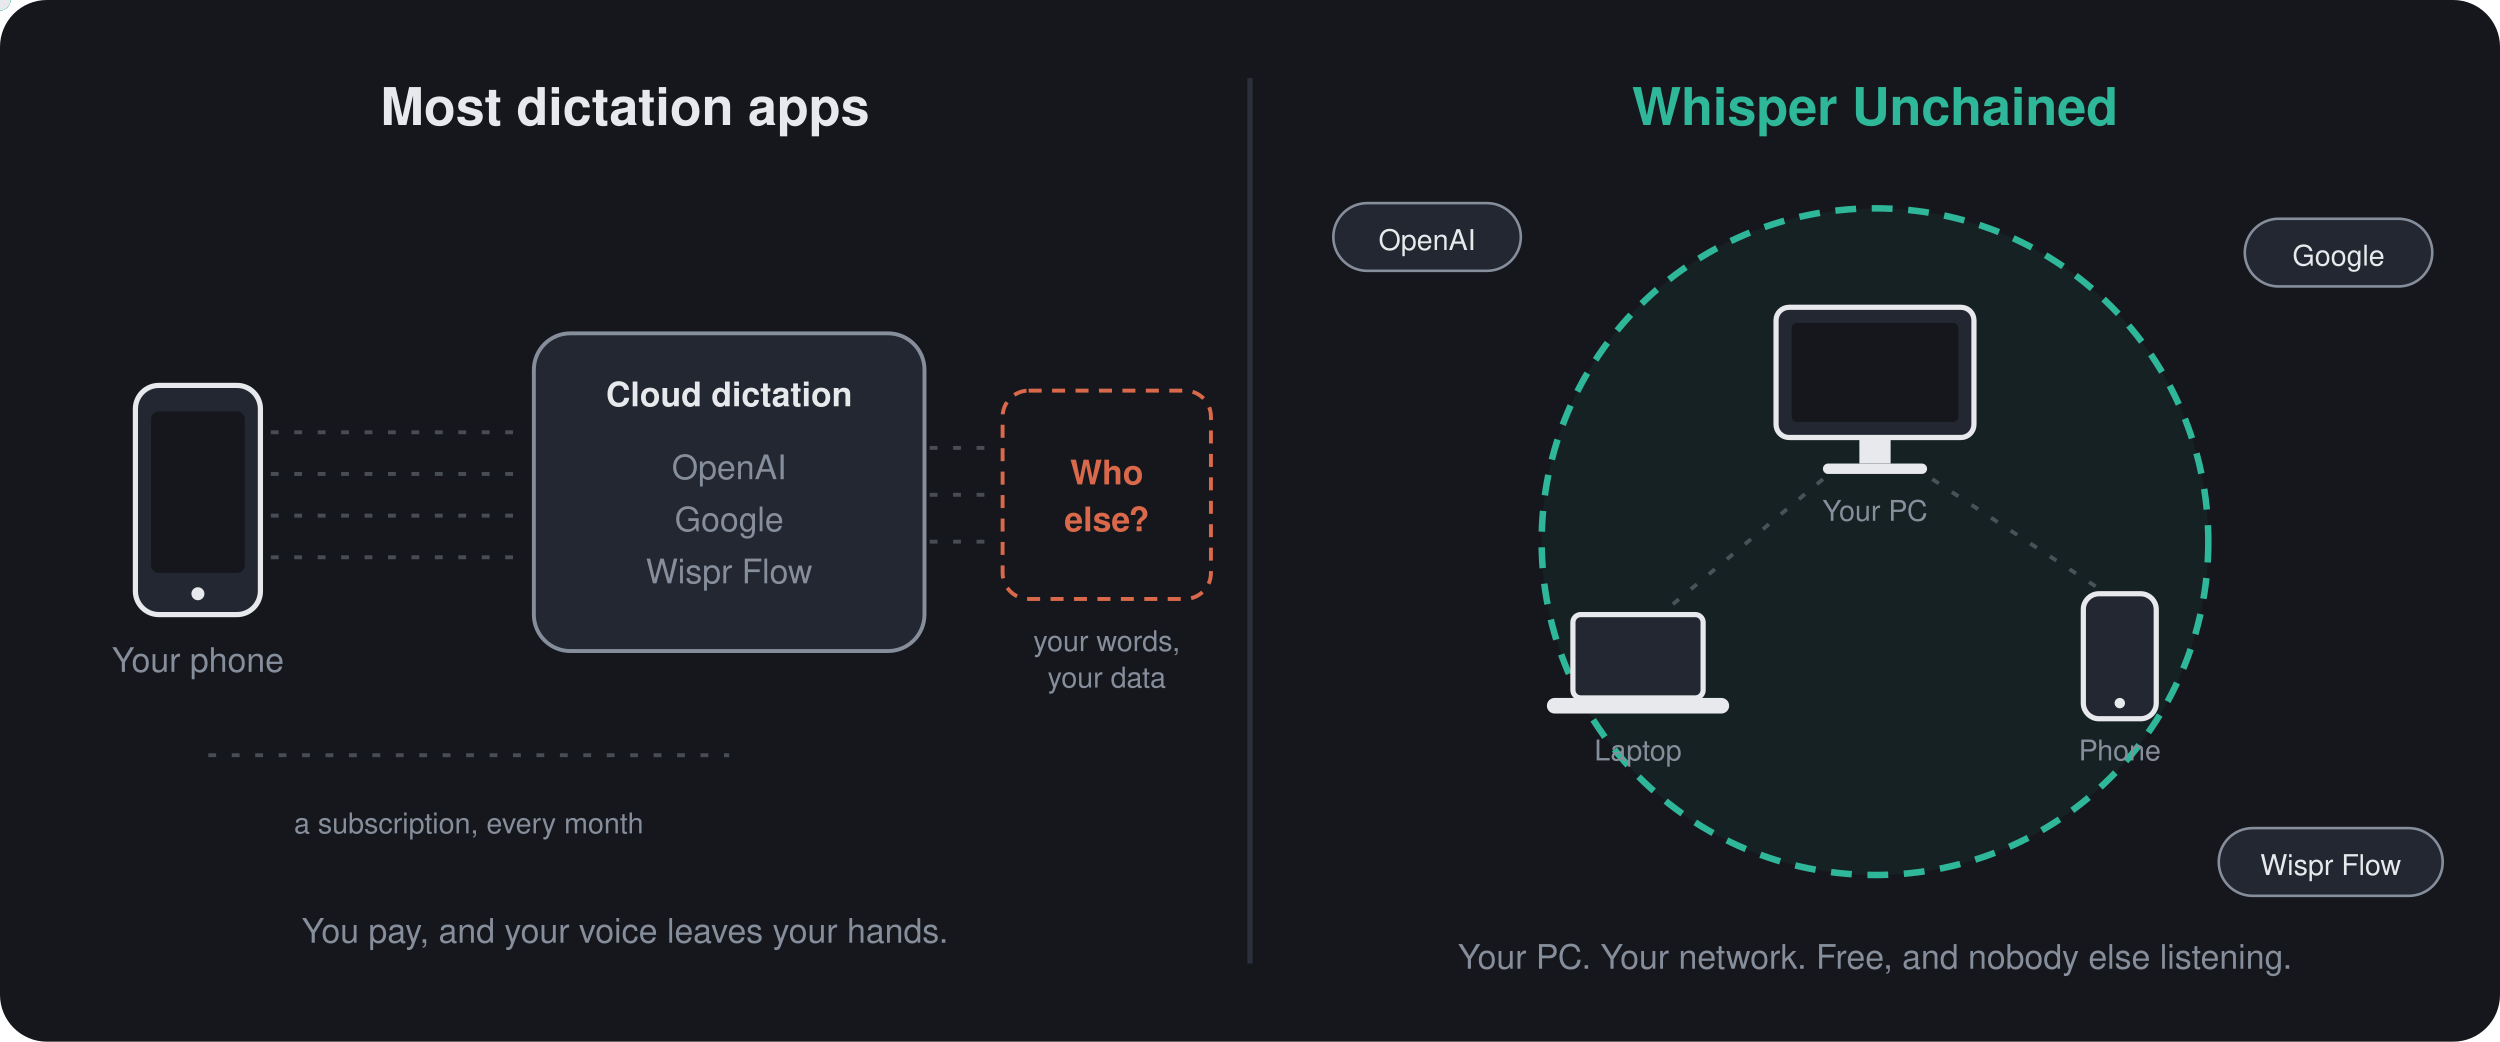
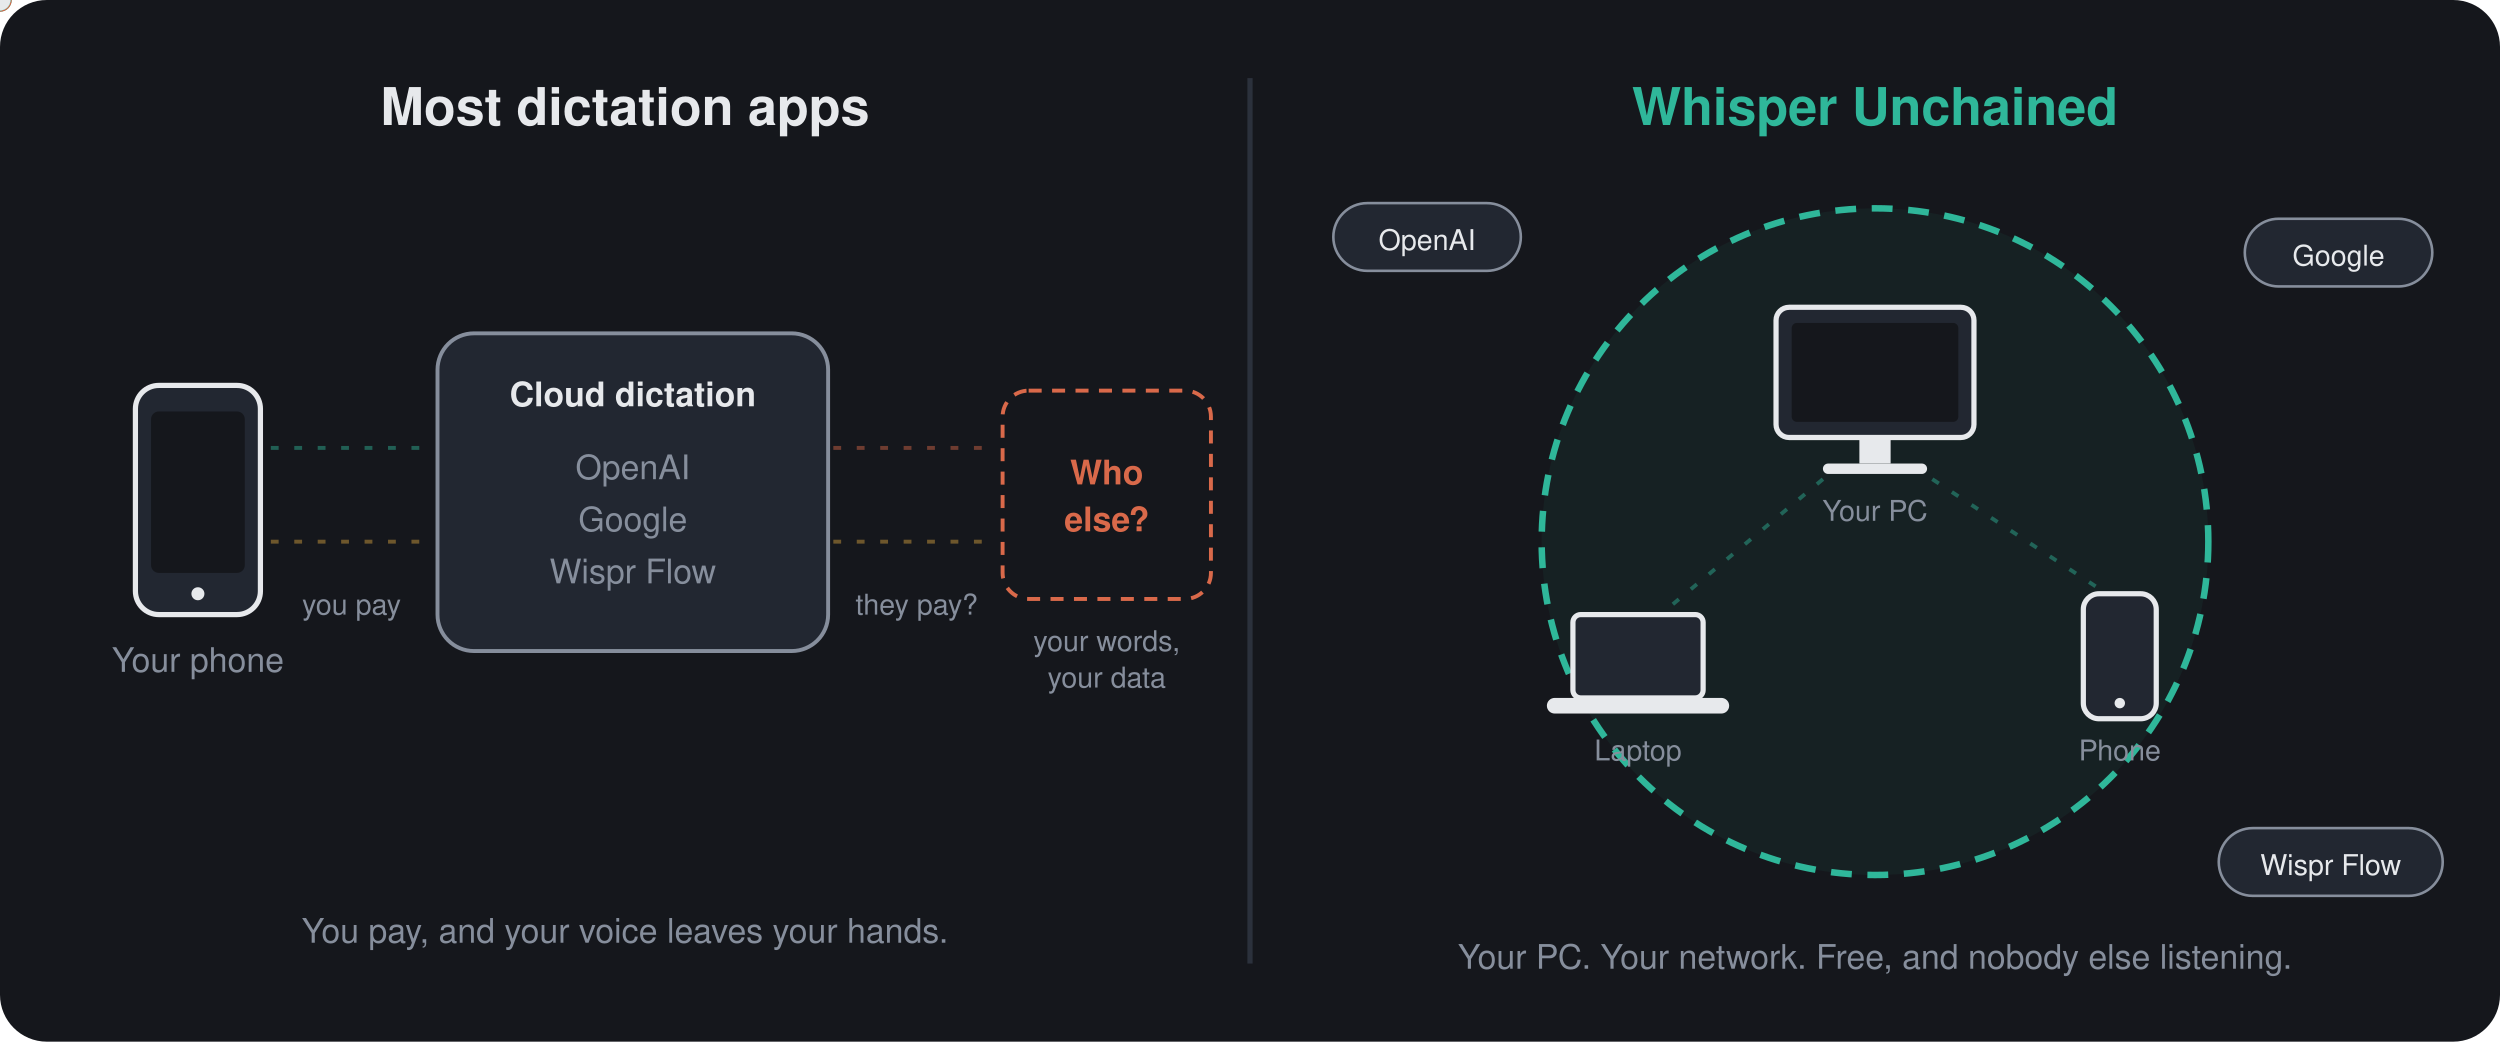
<svg xmlns="http://www.w3.org/2000/svg" viewBox="0 0 960 400" width="960" height="400" role="img" aria-label="Left: most dictation apps send your voice to a cloud service you pay every month, and where it goes from there is unknown. Right: Whisper Unchained keeps your phone, laptop and PC talking only to each other, and the cloud services bounce off.">
  <style>
    text { font-family: "Segoe UI", -apple-system, Helvetica, Arial, sans-serif; fill: #E7E9EC; }
    .h { font-size: 20px; font-weight: 600; }
    .s { font-size: 13px; fill: #868E9C; }
    .m { font-size: 13px; }
    .tiny { font-size: 11px; fill: #868E9C; }
    .lane { stroke: #868E9C; stroke-opacity: .45; stroke-width: 1.5; stroke-dasharray: 3 6; fill: none; }
    .device { fill: #222731; stroke: #E7E9EC; stroke-width: 2; }
  </style>
  <rect x="0" y="0" width="960" height="400" rx="18" fill="#15171C" />
  <line x1="480" y1="30" x2="480" y2="370" stroke="#2B313C" stroke-width="2" />
  <text x="240" y="48" text-anchor="middle" class="h">Most dictation apps</text>
  <rect x="52" y="148" width="48" height="88" rx="9" class="device" />
  <rect x="58" y="158" width="36" height="62" rx="3" fill="#15171C" />
  <circle cx="76" cy="228" r="2.5" fill="#E7E9EC" />
  <text x="76" y="258" text-anchor="middle" class="s">Your phone</text>
-   <rect x="205" y="128" width="150" height="122" rx="14" fill="#222731" stroke="#868E9C" stroke-width="1.5" />
-   <text x="280" y="156" text-anchor="middle" class="m" font-weight="600">Cloud dictation</text>
-   <text x="280" y="184" text-anchor="middle" class="s">OpenAI</text>
-   <text x="280" y="204" text-anchor="middle" class="s">Google</text>
-   <text x="280" y="224" text-anchor="middle" class="s">Wispr Flow</text>
-   <g>
-     <line x1="104" y1="166" x2="203" y2="166" class="lane" />
-     <line x1="104" y1="182" x2="203" y2="182" class="lane" />
-     <line x1="104" y1="198" x2="203" y2="198" class="lane" />
-     <line x1="104" y1="214" x2="203" y2="214" class="lane" />
-     <circle r="4" fill="#2FB79A">
-       <animateMotion dur="2.4s" repeatCount="indefinite" path="M104,166 L203,166 L104,166" />
-     </circle>
-     <circle r="4" fill="#2FB79A">
-       <animateMotion dur="2.4s" begin="-0.6s" repeatCount="indefinite" path="M104,182 L203,182 L104,182" />
-     </circle>
-     <circle r="4" fill="#2FB79A">
-       <animateMotion dur="2.4s" begin="-1.2s" repeatCount="indefinite" path="M104,198 L203,198 L104,198" />
-     </circle>
-     <circle r="4" fill="#2FB79A">
-       <animateMotion dur="2.4s" begin="-1.8s" repeatCount="indefinite" path="M104,214 L203,214 L104,214" />
-     </circle>
-   </g>
-   <line x1="80" y1="290" x2="280" y2="290" class="lane" stroke="#D9A441" />
-   <g>
-     <text class="m" font-weight="700" fill="#D9A441" style="fill:#D9A441" text-anchor="middle">$
-       <animateMotion dur="3s" repeatCount="indefinite" path="M80,296 L280,296" />
-       <animate attributeName="opacity" dur="3s" repeatCount="indefinite" values="0;1;1;0" keyTimes="0;0.15;0.8;1" />
-     </text>
-     <text class="m" font-weight="700" fill="#D9A441" style="fill:#D9A441" text-anchor="middle">$
-       <animateMotion dur="3s" begin="-1.5s" repeatCount="indefinite" path="M80,296 L280,296" />
-       <animate attributeName="opacity" dur="3s" begin="-1.5s" repeatCount="indefinite" values="0;1;1;0" keyTimes="0;0.15;0.8;1" />
-     </text>
-   </g>
-   <text x="180" y="320" text-anchor="middle" class="tiny">a subscription, every month</text>
+   <rect x="168" y="128" width="150" height="122" rx="14" fill="#222731" stroke="#868E9C" stroke-width="1.5" />
+   <text x="243" y="156" text-anchor="middle" class="m" font-weight="600">Cloud dictation</text>
+   <text x="243" y="184" text-anchor="middle" class="s">OpenAI</text>
+   <text x="243" y="204" text-anchor="middle" class="s">Google</text>
+   <text x="243" y="224" text-anchor="middle" class="s">Wispr Flow</text>
  <rect x="385" y="150" width="80" height="80" rx="10" fill="none" stroke="#D9694A" stroke-width="1.5" stroke-dasharray="5 4" />
  <text x="425" y="186" text-anchor="middle" class="m" style="fill:#D9694A" font-weight="600">Who</text>
  <text x="425" y="204" text-anchor="middle" class="m" style="fill:#D9694A" font-weight="600">else?</text>
  <text x="425" y="250" text-anchor="middle" class="tiny">your words,</text>
  <text x="425" y="264" text-anchor="middle" class="tiny">your data</text>
-   <line x1="357" y1="172" x2="383" y2="172" class="lane" />
-   <line x1="357" y1="190" x2="383" y2="190" class="lane" />
-   <line x1="357" y1="208" x2="383" y2="208" class="lane" />
-   <circle r="3.5" fill="#D9694A">
-     <animateMotion dur="1.6s" repeatCount="indefinite" path="M357,172 L383,172" />
-     <animate attributeName="opacity" dur="1.6s" repeatCount="indefinite" values="0;1;0" />
+   <line x1="104" y1="172" x2="166" y2="172" class="lane" style="stroke:#2FB79A" />
+   <circle r="4.5" fill="#2FB79A">
+     <animateMotion dur="2s" repeatCount="indefinite" path="M104,172 L166,172 L104,172" />
  </circle>
-   <circle r="3.5" fill="#D9694A">
-     <animateMotion dur="1.6s" begin="-0.5s" repeatCount="indefinite" path="M357,190 L383,190" />
-     <animate attributeName="opacity" dur="1.6s" begin="-0.5s" repeatCount="indefinite" values="0;1;0" />
+   <line x1="320" y1="172" x2="383" y2="172" class="lane" style="stroke:#D9694A" />
+   <circle r="4.5" fill="#D9694A">
+     <animateMotion dur="4s" repeatCount="indefinite" path="M320,172 L383,172" keyPoints="0;0;1" keyTimes="0;0.5;1" calcMode="linear" />
+     <animate attributeName="opacity" dur="4s" repeatCount="indefinite" values="0;0;1;1;0" keyTimes="0;0.5;0.55;0.95;1" />
  </circle>
-   <circle r="3.5" fill="#D9694A">
-     <animateMotion dur="1.6s" begin="-1.0s" repeatCount="indefinite" path="M357,208 L383,208" />
-     <animate attributeName="opacity" dur="1.6s" begin="-1.0s" repeatCount="indefinite" values="0;1;0" />
-   </circle>
+   <line x1="104" y1="208" x2="166" y2="208" class="lane" style="stroke:#D9A441" />
+   <text class="m" font-weight="700" style="fill:#D9A441" text-anchor="middle">$
+     <animateMotion dur="4s" repeatCount="indefinite" path="M104,213 L166,213" keyPoints="0;1;1" keyTimes="0;0.5;1" calcMode="linear" />
+     <animate attributeName="opacity" dur="4s" repeatCount="indefinite" values="0;1;1;0;0" keyTimes="0;0.05;0.45;0.5;1" />
+   </text>
+   <line x1="320" y1="208" x2="383" y2="208" class="lane" style="stroke:#D9A441" />
+   <text class="m" font-weight="700" style="fill:#D9A441" text-anchor="middle">$
+     <animateMotion dur="4s" repeatCount="indefinite" path="M383,213 L320,213" keyPoints="0;0;1" keyTimes="0;0.5;1" calcMode="linear" />
+     <animate attributeName="opacity" dur="4s" repeatCount="indefinite" values="0;0;1;1;0" keyTimes="0;0.5;0.55;0.95;1" />
+   </text>
+   <text x="135" y="236" text-anchor="middle" class="tiny">you pay</text>
+   <text x="352" y="236" text-anchor="middle" class="tiny">they pay?</text>
  <text x="240" y="362" text-anchor="middle" class="s">You pay, and your voice leaves your hands.</text>
  <text x="720" y="48" text-anchor="middle" class="h" style="fill:#2FB79A">Whisper Unchained</text>
  <circle cx="720" cy="208" r="128" fill="#2FB79A" fill-opacity=".06" stroke="#2FB79A" stroke-width="2.5" stroke-dasharray="8 6">
    <animate attributeName="stroke-opacity" dur="2.4s" repeatCount="indefinite" values="1;.55;1" />
  </circle>
  <rect x="682" y="118" width="76" height="50" rx="5" class="device" />
  <rect x="688" y="124" width="64" height="38" rx="2" fill="#15171C" />
  <rect x="714" y="168" width="12" height="10" fill="#E7E9EC" />
  <rect x="700" y="178" width="40" height="4" rx="2" fill="#E7E9EC" />
  <text x="720" y="200" text-anchor="middle" class="tiny">Your PC</text>
  <rect x="604" y="236" width="50" height="32" rx="3" class="device" />
  <rect x="594" y="268" width="70" height="6" rx="3" fill="#E7E9EC" />
  <text x="629" y="292" text-anchor="middle" class="tiny">Laptop</text>
  <rect x="800" y="228" width="28" height="48" rx="6" class="device" />
  <circle cx="814" cy="270" r="2" fill="#E7E9EC" />
  <text x="814" y="292" text-anchor="middle" class="tiny">Phone</text>
-   <line x1="700" y1="184" x2="640" y2="234" class="lane" stroke="#2FB79A" />
-   <line x1="742" y1="184" x2="806" y2="226" class="lane" stroke="#2FB79A" />
+   <line x1="700" y1="184" x2="640" y2="234" class="lane" style="stroke:#2FB79A" />
+   <line x1="742" y1="184" x2="806" y2="226" class="lane" style="stroke:#2FB79A" />
  <circle r="4" fill="#2FB79A">
    <animateMotion dur="2.2s" repeatCount="indefinite" path="M640,234 L700,184 L640,234" />
  </circle>
  <circle r="4" fill="#E7E9EC">
    <animateMotion dur="2.2s" begin="-1.1s" repeatCount="indefinite" path="M640,234 L700,184 L640,234" />
  </circle>
  <circle r="4" fill="#2FB79A">
    <animateMotion dur="2.2s" begin="-0.5s" repeatCount="indefinite" path="M806,226 L742,184 L806,226" />
  </circle>
  <circle r="4" fill="#E7E9EC">
    <animateMotion dur="2.2s" begin="-1.6s" repeatCount="indefinite" path="M806,226 L742,184 L806,226" />
  </circle>
  <g>
    <animateTransform attributeName="transform" type="translate" dur="3s" repeatCount="indefinite" values="0,0; 28,24; 0,0" keyTimes="0;0.45;1" calcMode="spline" keySplines=".5 0 1 1; 0 0 .3 1" />
    <rect x="512" y="78" width="72" height="26" rx="13" fill="#222731" stroke="#868E9C" />
    <text x="548" y="96" text-anchor="middle" class="tiny" style="fill:#E7E9EC">OpenAI</text>
  </g>
  <g>
    <animateTransform attributeName="transform" type="translate" dur="3s" begin="-1s" repeatCount="indefinite" values="0,0; -26,24; 0,0" keyTimes="0;0.45;1" calcMode="spline" keySplines=".5 0 1 1; 0 0 .3 1" />
    <rect x="862" y="84" width="72" height="26" rx="13" fill="#222731" stroke="#868E9C" />
    <text x="898" y="102" text-anchor="middle" class="tiny" style="fill:#E7E9EC">Google</text>
  </g>
  <g>
    <animateTransform attributeName="transform" type="translate" dur="3s" begin="-2s" repeatCount="indefinite" values="0,0; -24,-22; 0,0" keyTimes="0;0.45;1" calcMode="spline" keySplines=".5 0 1 1; 0 0 .3 1" />
    <rect x="852" y="318" width="86" height="26" rx="13" fill="#222731" stroke="#868E9C" />
    <text x="895" y="336" text-anchor="middle" class="tiny" style="fill:#E7E9EC">Wispr Flow</text>
  </g>
  <text x="720" y="372" text-anchor="middle" class="s">Your PC. Your network. Free, and nobody else listening.</text>
</svg>
